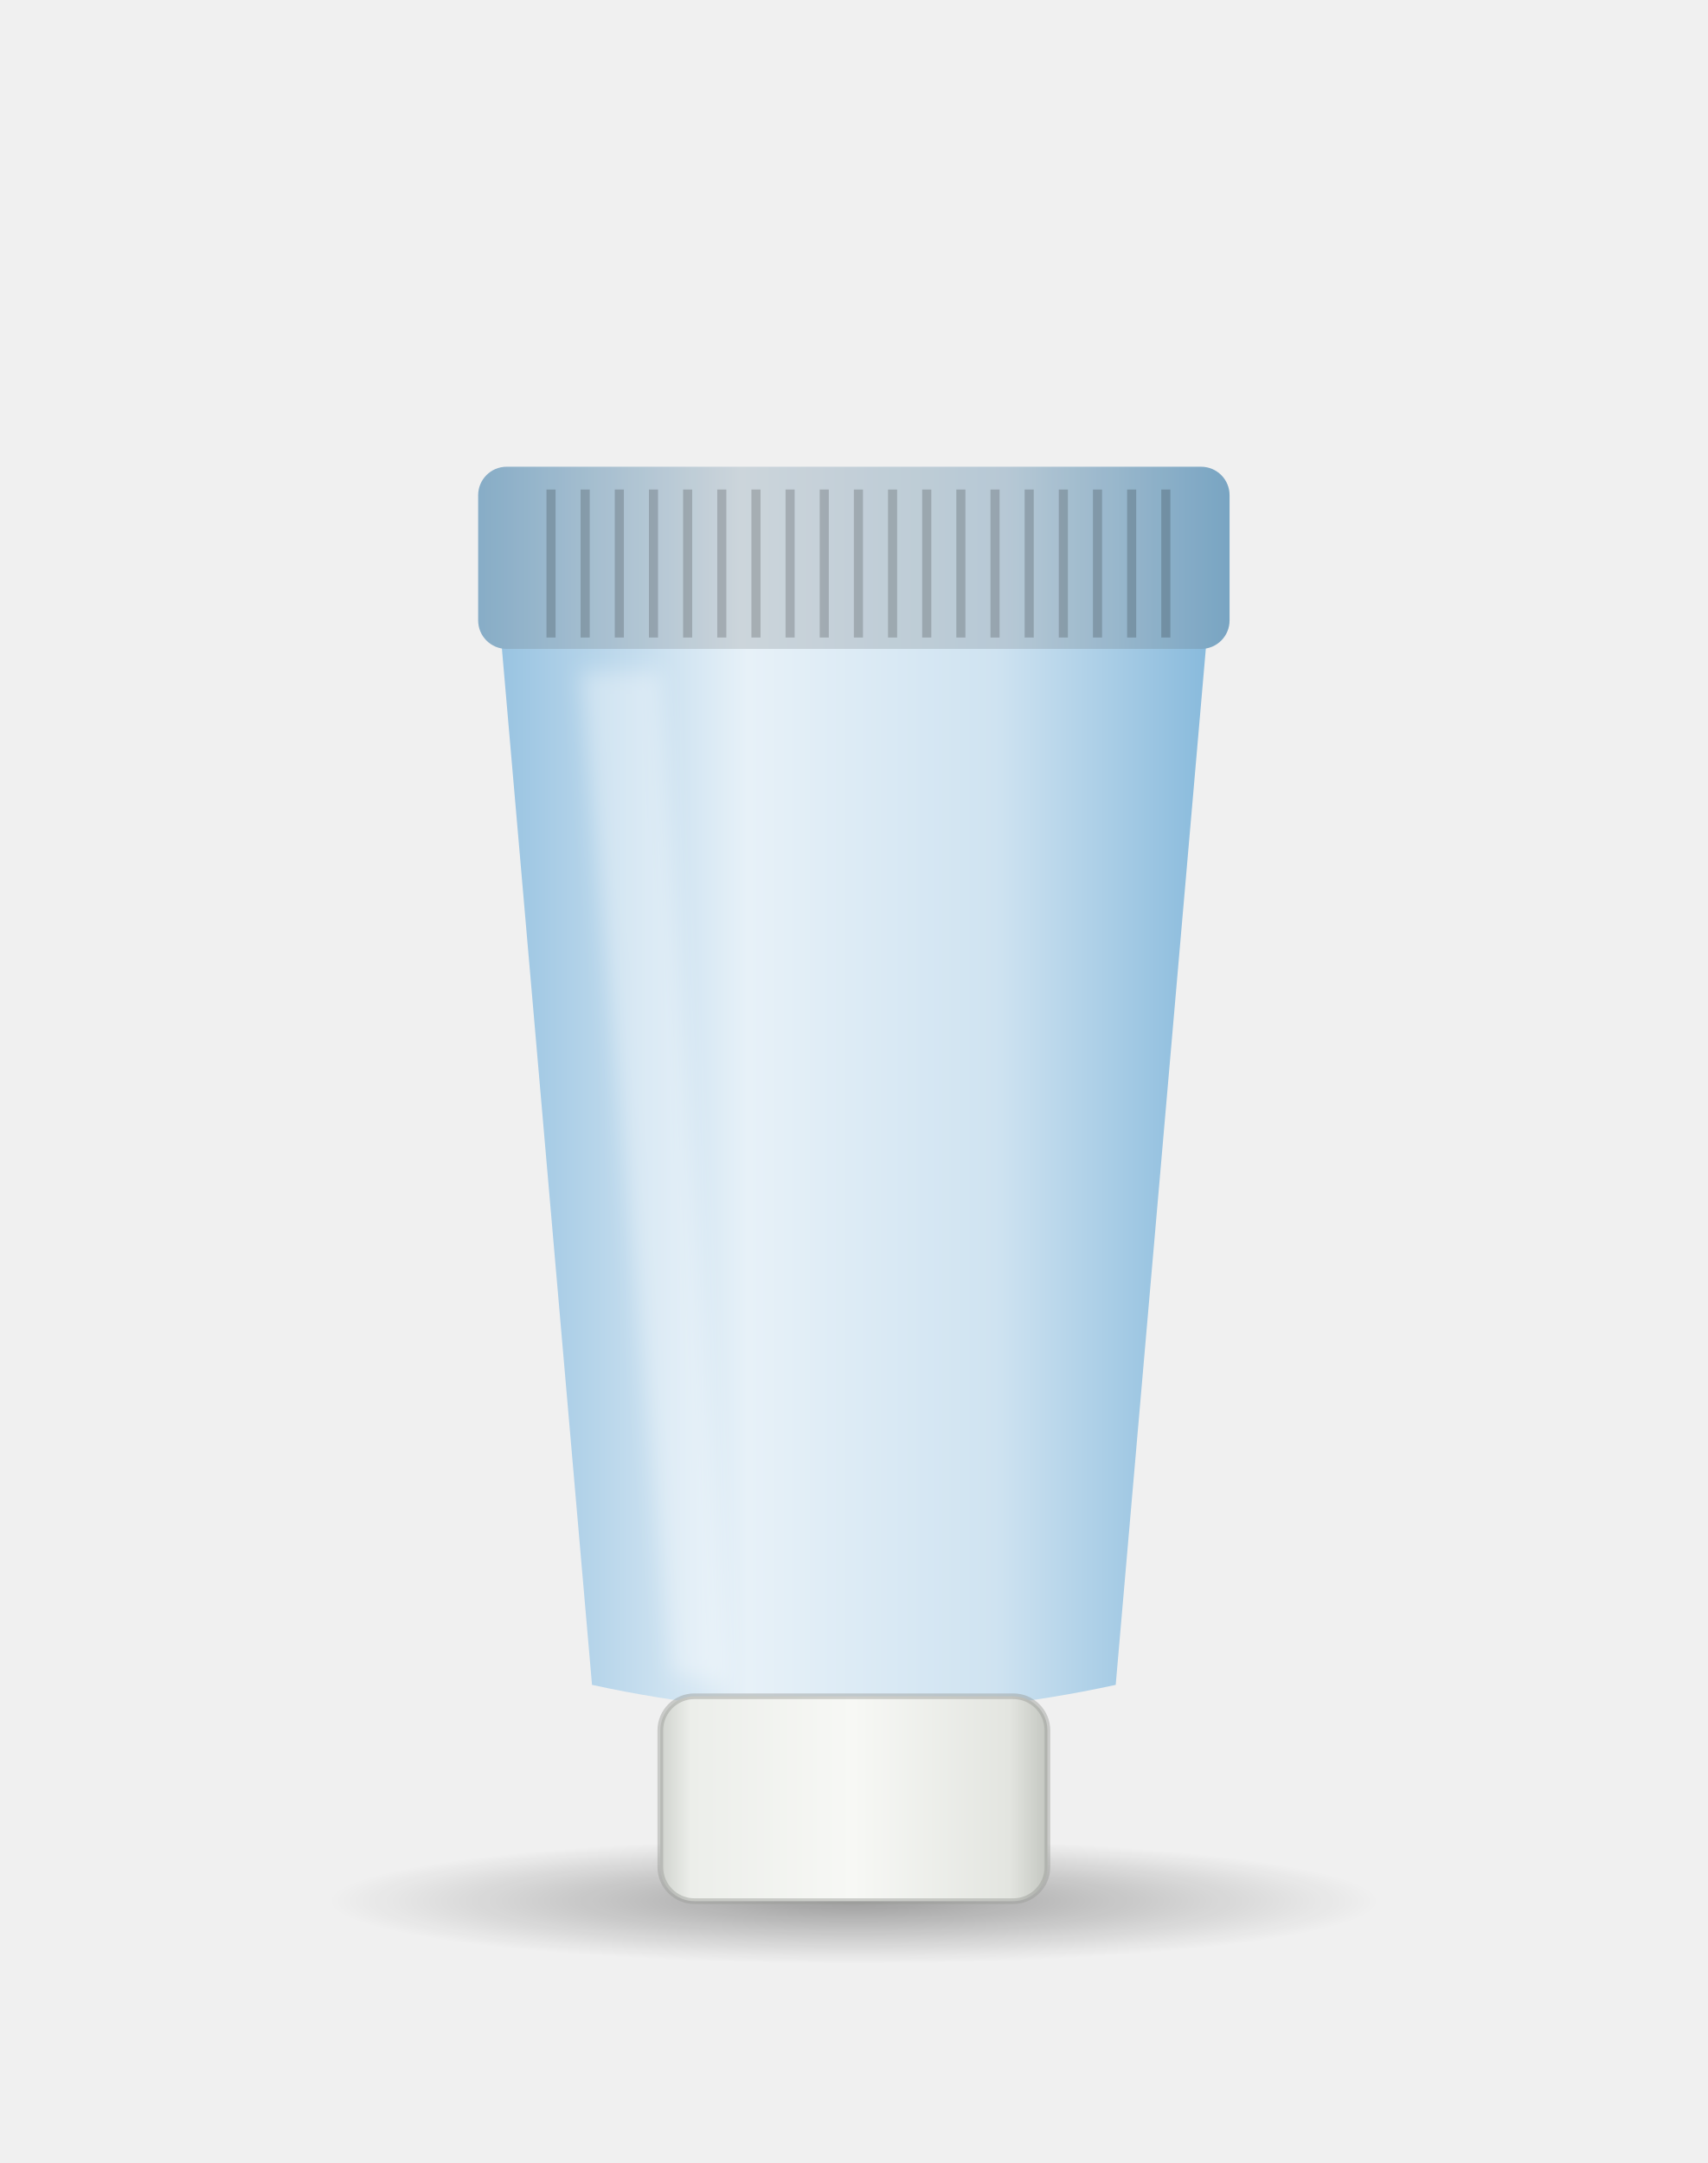
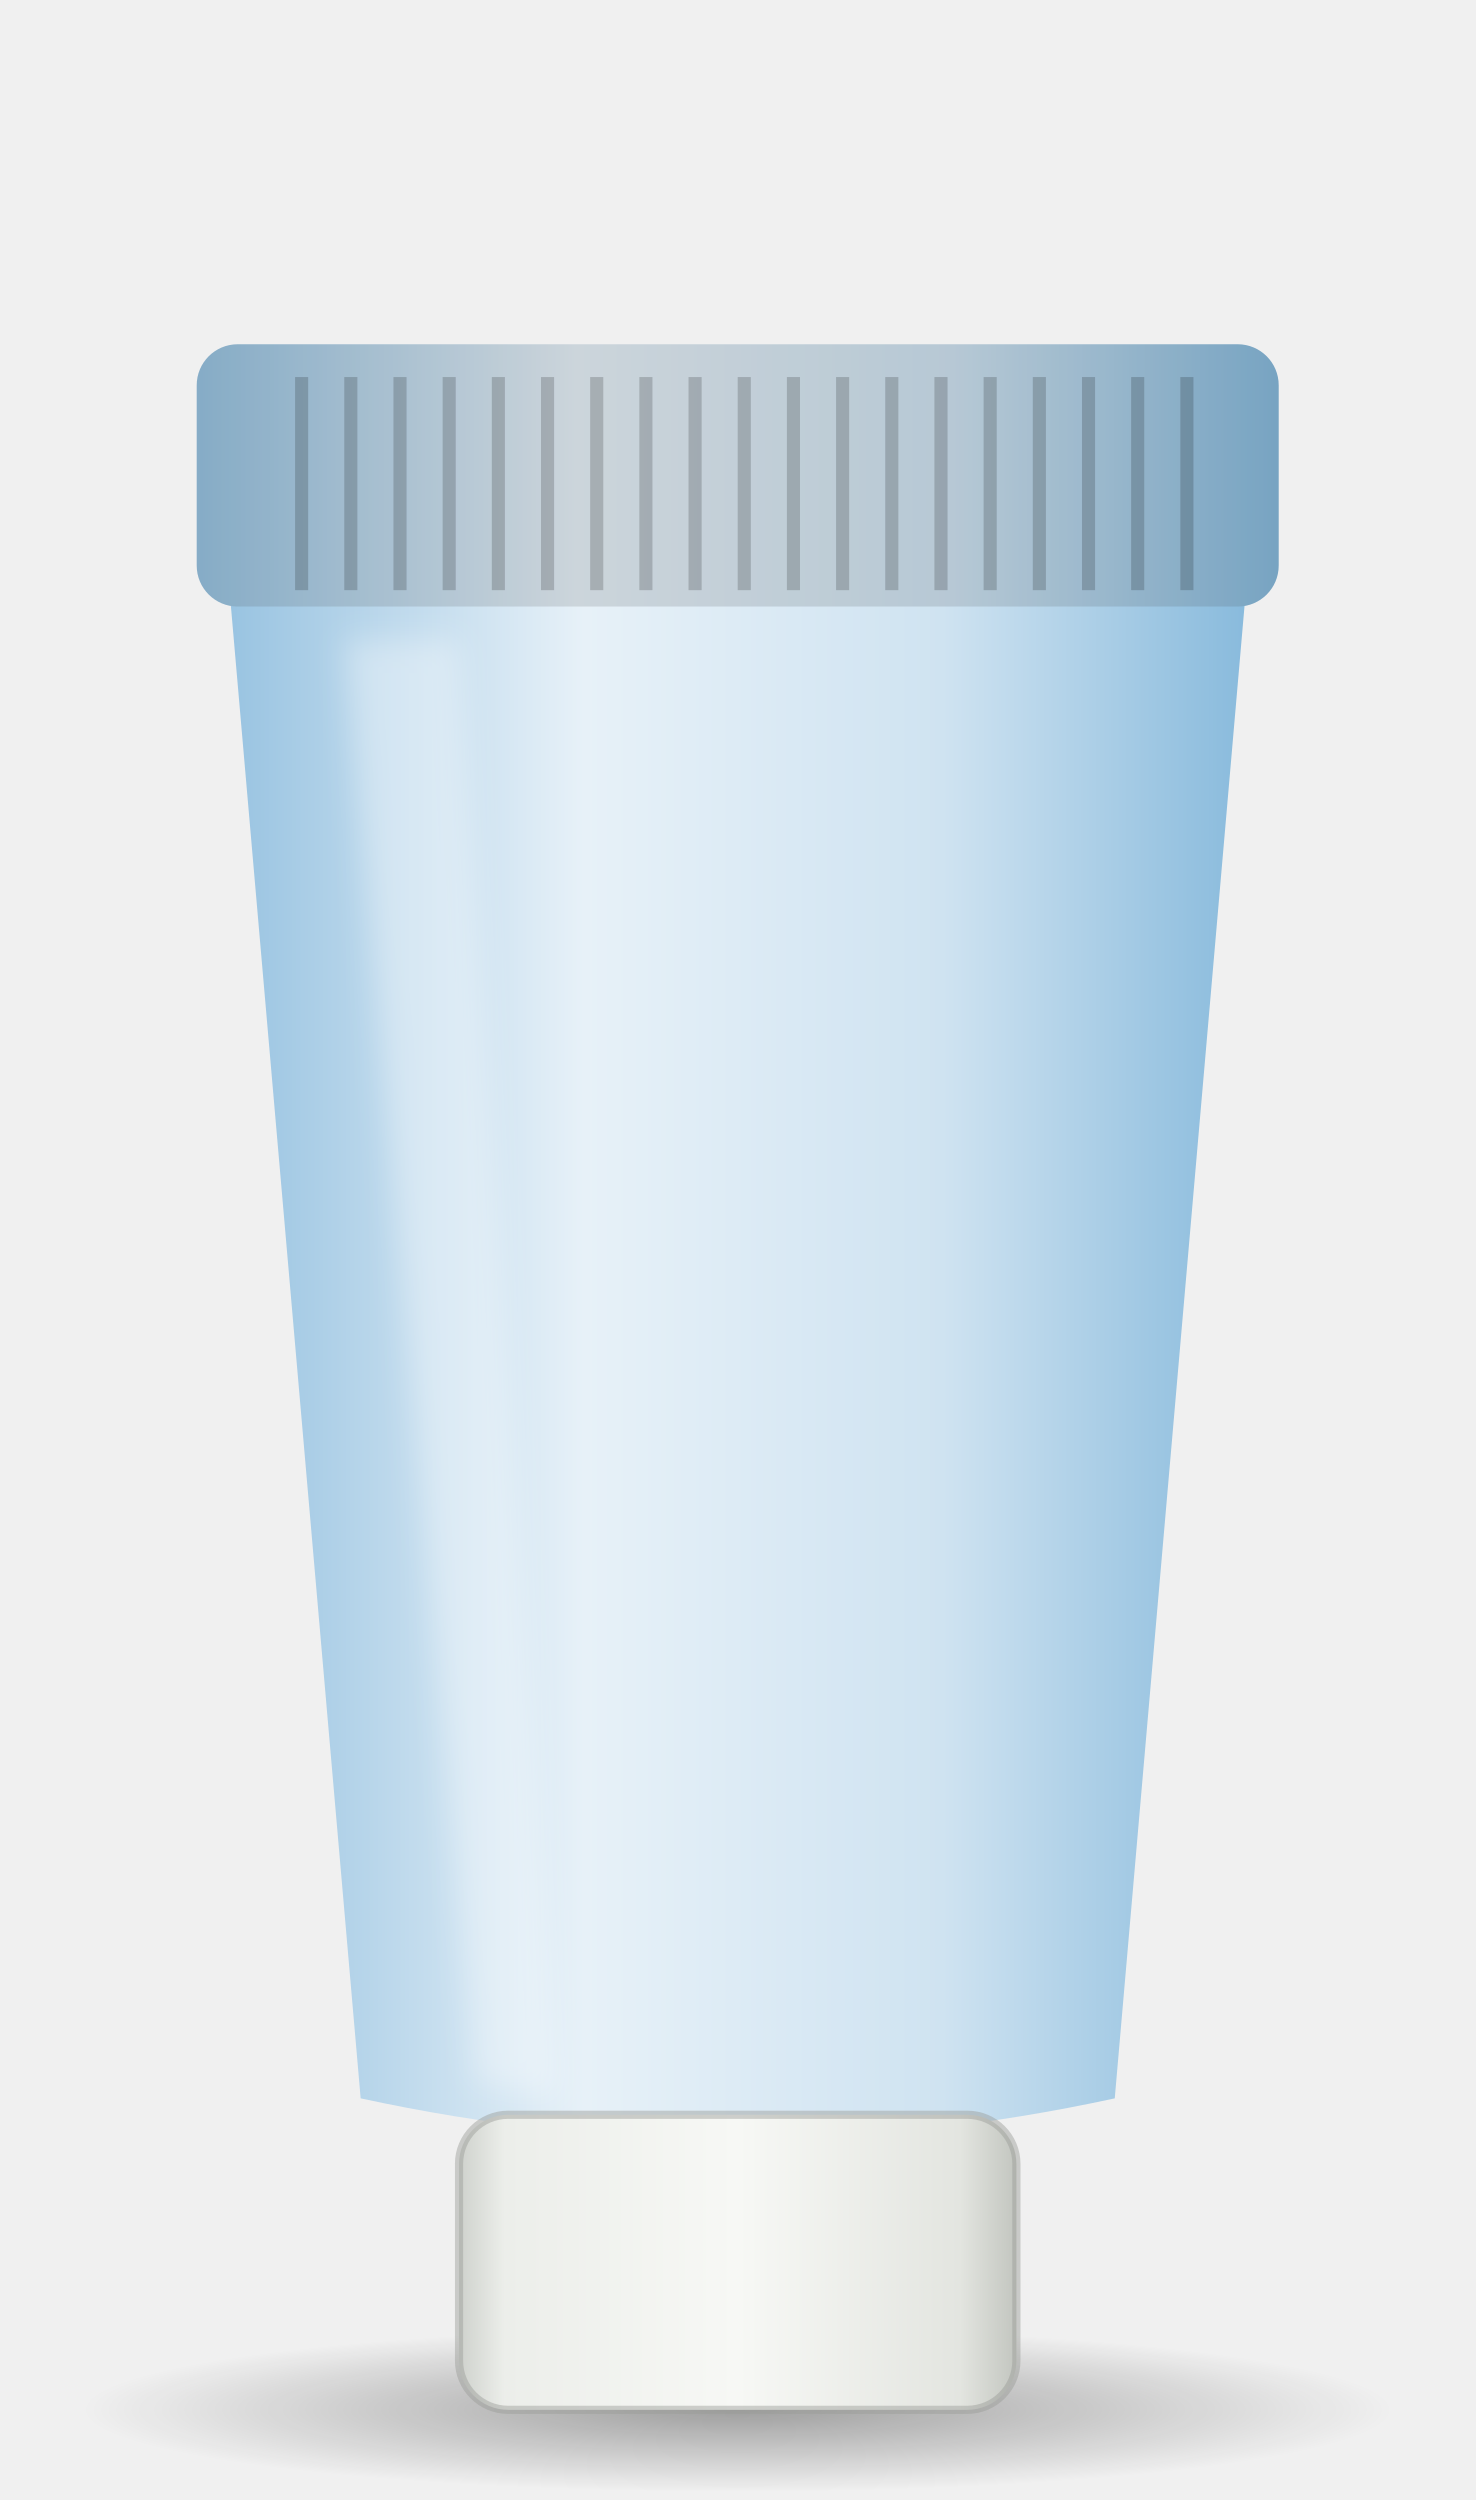
- <svg xmlns="http://www.w3.org/2000/svg" viewBox="0 0 300 380" role="img" aria-label="Illustration">
+ <svg xmlns="http://www.w3.org/2000/svg" viewBox="60 40 180 305" role="img" aria-label="Illustration">
  <defs>
    <linearGradient id="fg" x1="0" x2="1">
      <stop offset="0" stop-color="#cfd2cd" />
      <stop offset=".08" stop-color="#eceeea" />
      <stop offset=".5" stop-color="#f7f8f5" />
      <stop offset=".9" stop-color="#e3e5e0" />
      <stop offset="1" stop-color="#c3c6c0" />
    </linearGradient>
    <linearGradient id="lq" x1="0" x2="1">
      <stop offset="0" stop-color="#98c3e1" />
      <stop offset=".35" stop-color="#e7f1f8" />
      <stop offset=".7" stop-color="#cfe3f1" />
      <stop offset="1" stop-color="#88badc" />
    </linearGradient>
    <linearGradient id="mt" x1="0" x2="1">
      <stop offset="0" stop-color="#7d8083" />
      <stop offset=".18" stop-color="#d9dbdd" />
      <stop offset=".42" stop-color="#f6f7f8" />
      <stop offset=".62" stop-color="#b4b7ba" />
      <stop offset=".85" stop-color="#e3e5e7" />
      <stop offset="1" stop-color="#6f7275" />
    </linearGradient>
    <linearGradient id="bk" x1="0" x2="1">
      <stop offset="0" stop-color="#0c0c0c" />
      <stop offset=".3" stop-color="#4a4a4a" />
      <stop offset=".6" stop-color="#1a1a1a" />
      <stop offset="1" stop-color="#050505" />
    </linearGradient>
    <radialGradient id="sh" cx=".5" cy=".5" r=".5">
      <stop offset="0" stop-color="#000" stop-opacity=".34" />
      <stop offset="1" stop-color="#000" stop-opacity="0" />
    </radialGradient>
    <filter id="bl" x="-30%" y="-30%" width="160%" height="160%">
      <feGaussianBlur stdDeviation="1.8" />
    </filter>
  </defs>
-   <ellipse cx="150" cy="334" rx="92" ry="11" fill="url(#sh)" />
+   <ellipse cx="150" cy="334" rx="80" ry="10" fill="url(#sh)" />
  <path d="M104 296 Q150 306 196 296 L212 112 L88 112 Z" fill="url(#lq)" />
  <path d="M118 294 L102 118 L116 118 L128 296 Z" fill="#fff" opacity=".35" filter="url(#bl)" />
  <rect x="84" y="82" width="132" height="32" rx="5" fill="url(#lq)" />
  <rect x="84" y="82" width="132" height="32" rx="5" fill="#000" opacity=".12" />
  <rect x="96" y="86" width="1.6" height="26" fill="#000" opacity=".18" />
  <rect x="102" y="86" width="1.6" height="26" fill="#000" opacity=".18" />
  <rect x="108" y="86" width="1.6" height="26" fill="#000" opacity=".18" />
  <rect x="114" y="86" width="1.6" height="26" fill="#000" opacity=".18" />
  <rect x="120" y="86" width="1.6" height="26" fill="#000" opacity=".18" />
  <rect x="126" y="86" width="1.6" height="26" fill="#000" opacity=".18" />
  <rect x="132" y="86" width="1.6" height="26" fill="#000" opacity=".18" />
  <rect x="138" y="86" width="1.6" height="26" fill="#000" opacity=".18" />
  <rect x="144" y="86" width="1.6" height="26" fill="#000" opacity=".18" />
  <rect x="150" y="86" width="1.6" height="26" fill="#000" opacity=".18" />
  <rect x="156" y="86" width="1.6" height="26" fill="#000" opacity=".18" />
  <rect x="162" y="86" width="1.6" height="26" fill="#000" opacity=".18" />
  <rect x="168" y="86" width="1.6" height="26" fill="#000" opacity=".18" />
  <rect x="174" y="86" width="1.6" height="26" fill="#000" opacity=".18" />
  <rect x="180" y="86" width="1.6" height="26" fill="#000" opacity=".18" />
  <rect x="186" y="86" width="1.6" height="26" fill="#000" opacity=".18" />
  <rect x="192" y="86" width="1.6" height="26" fill="#000" opacity=".18" />
  <rect x="198" y="86" width="1.6" height="26" fill="#000" opacity=".18" />
  <rect x="204" y="86" width="1.6" height="26" fill="#000" opacity=".18" />
  <rect x="116" y="298" width="68" height="36" rx="6" fill="url(#fg)" stroke="#9a9d97" stroke-opacity=".45" />
</svg>
